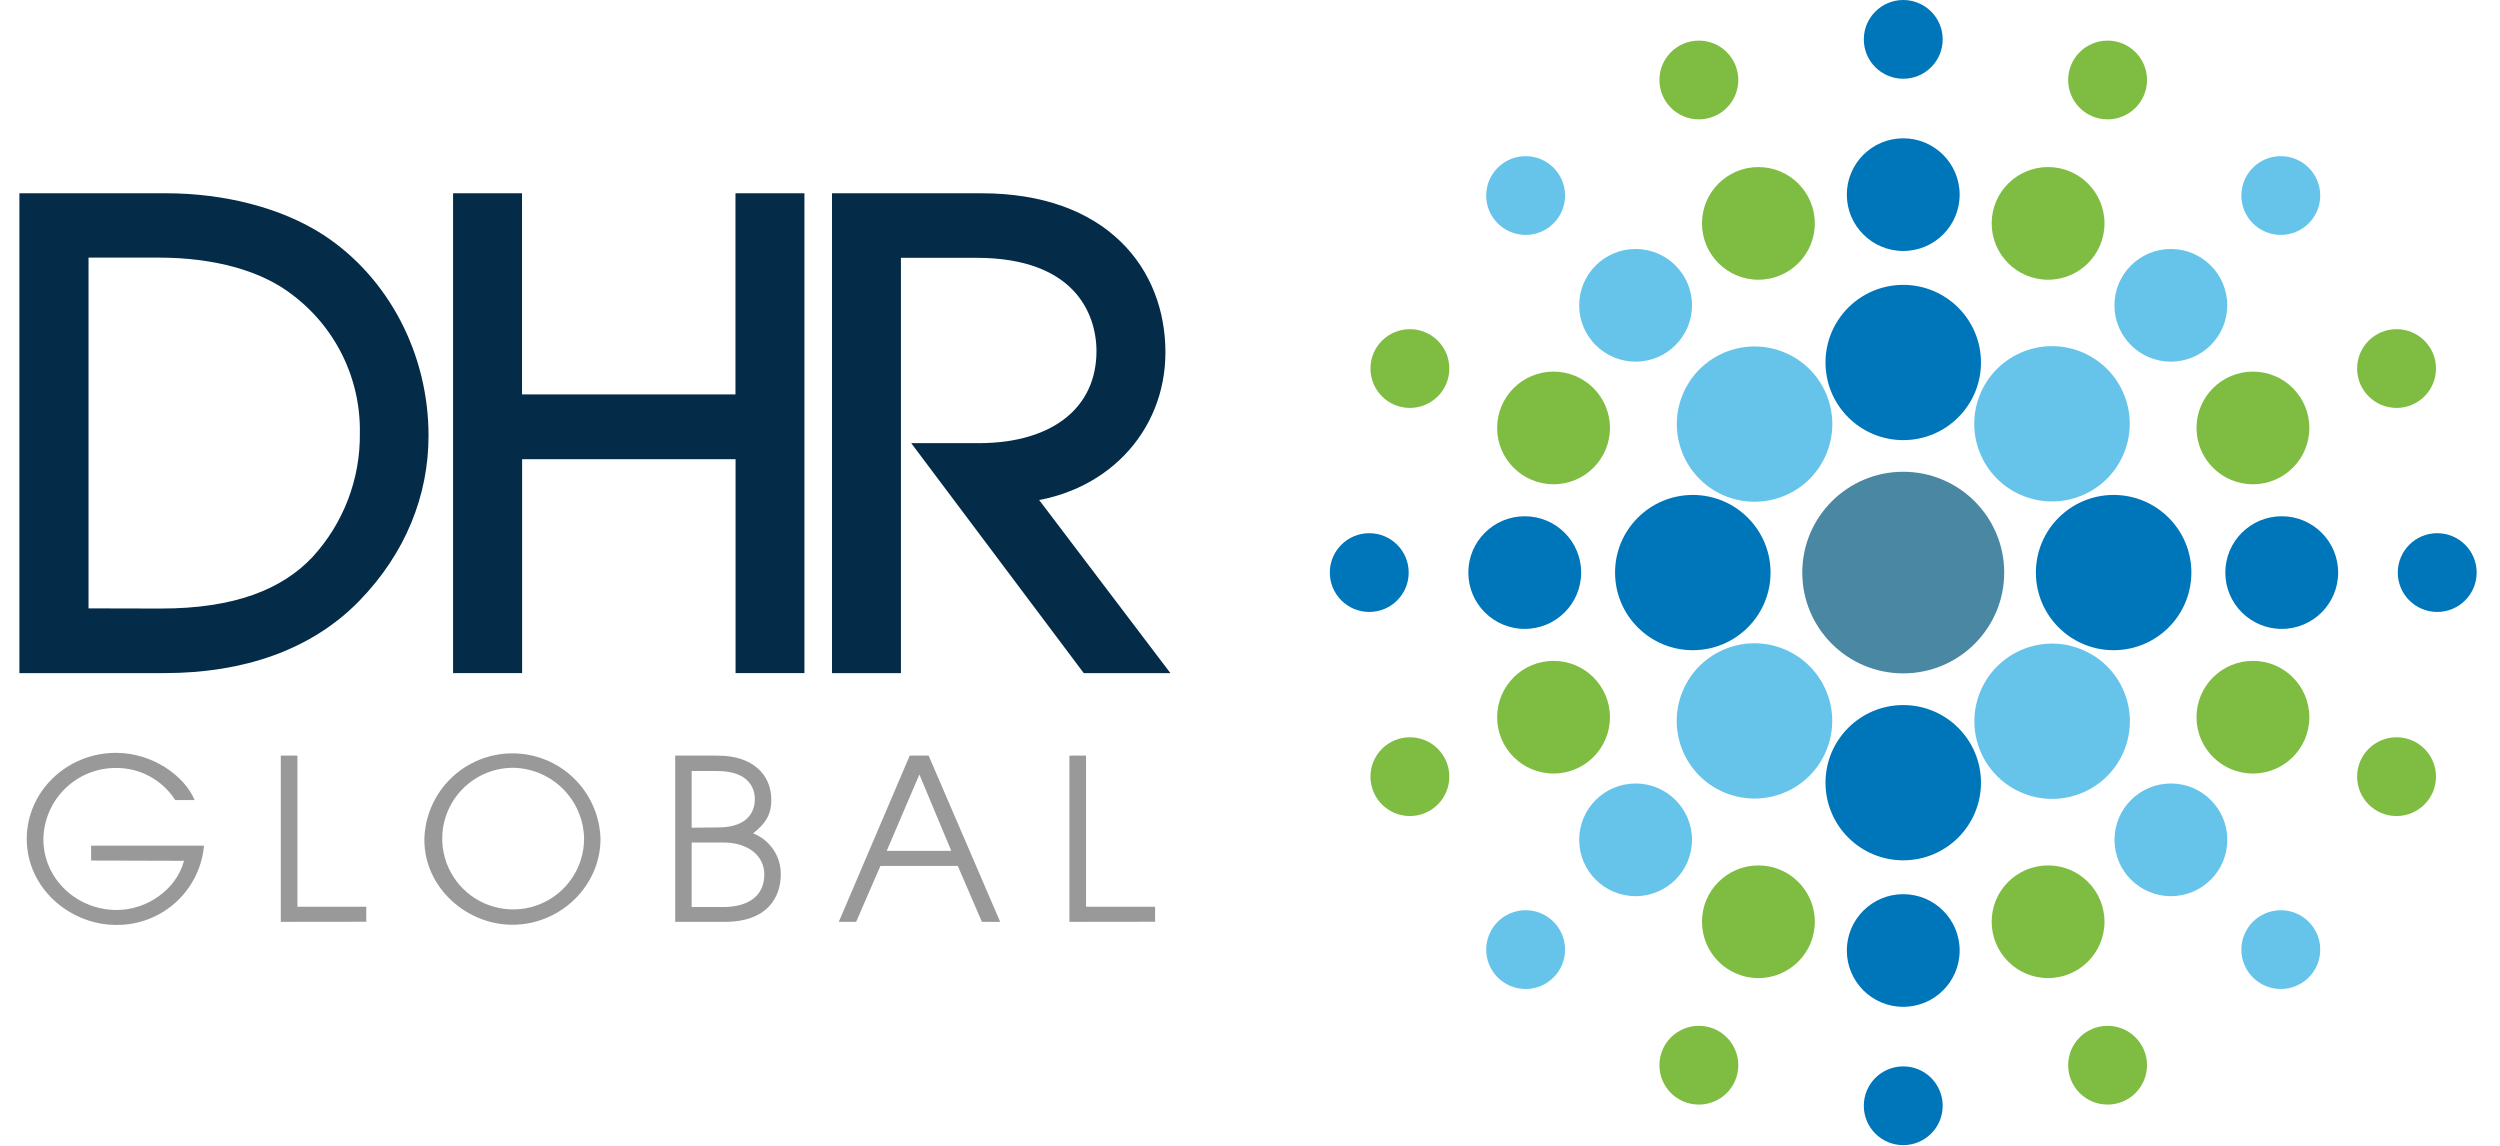
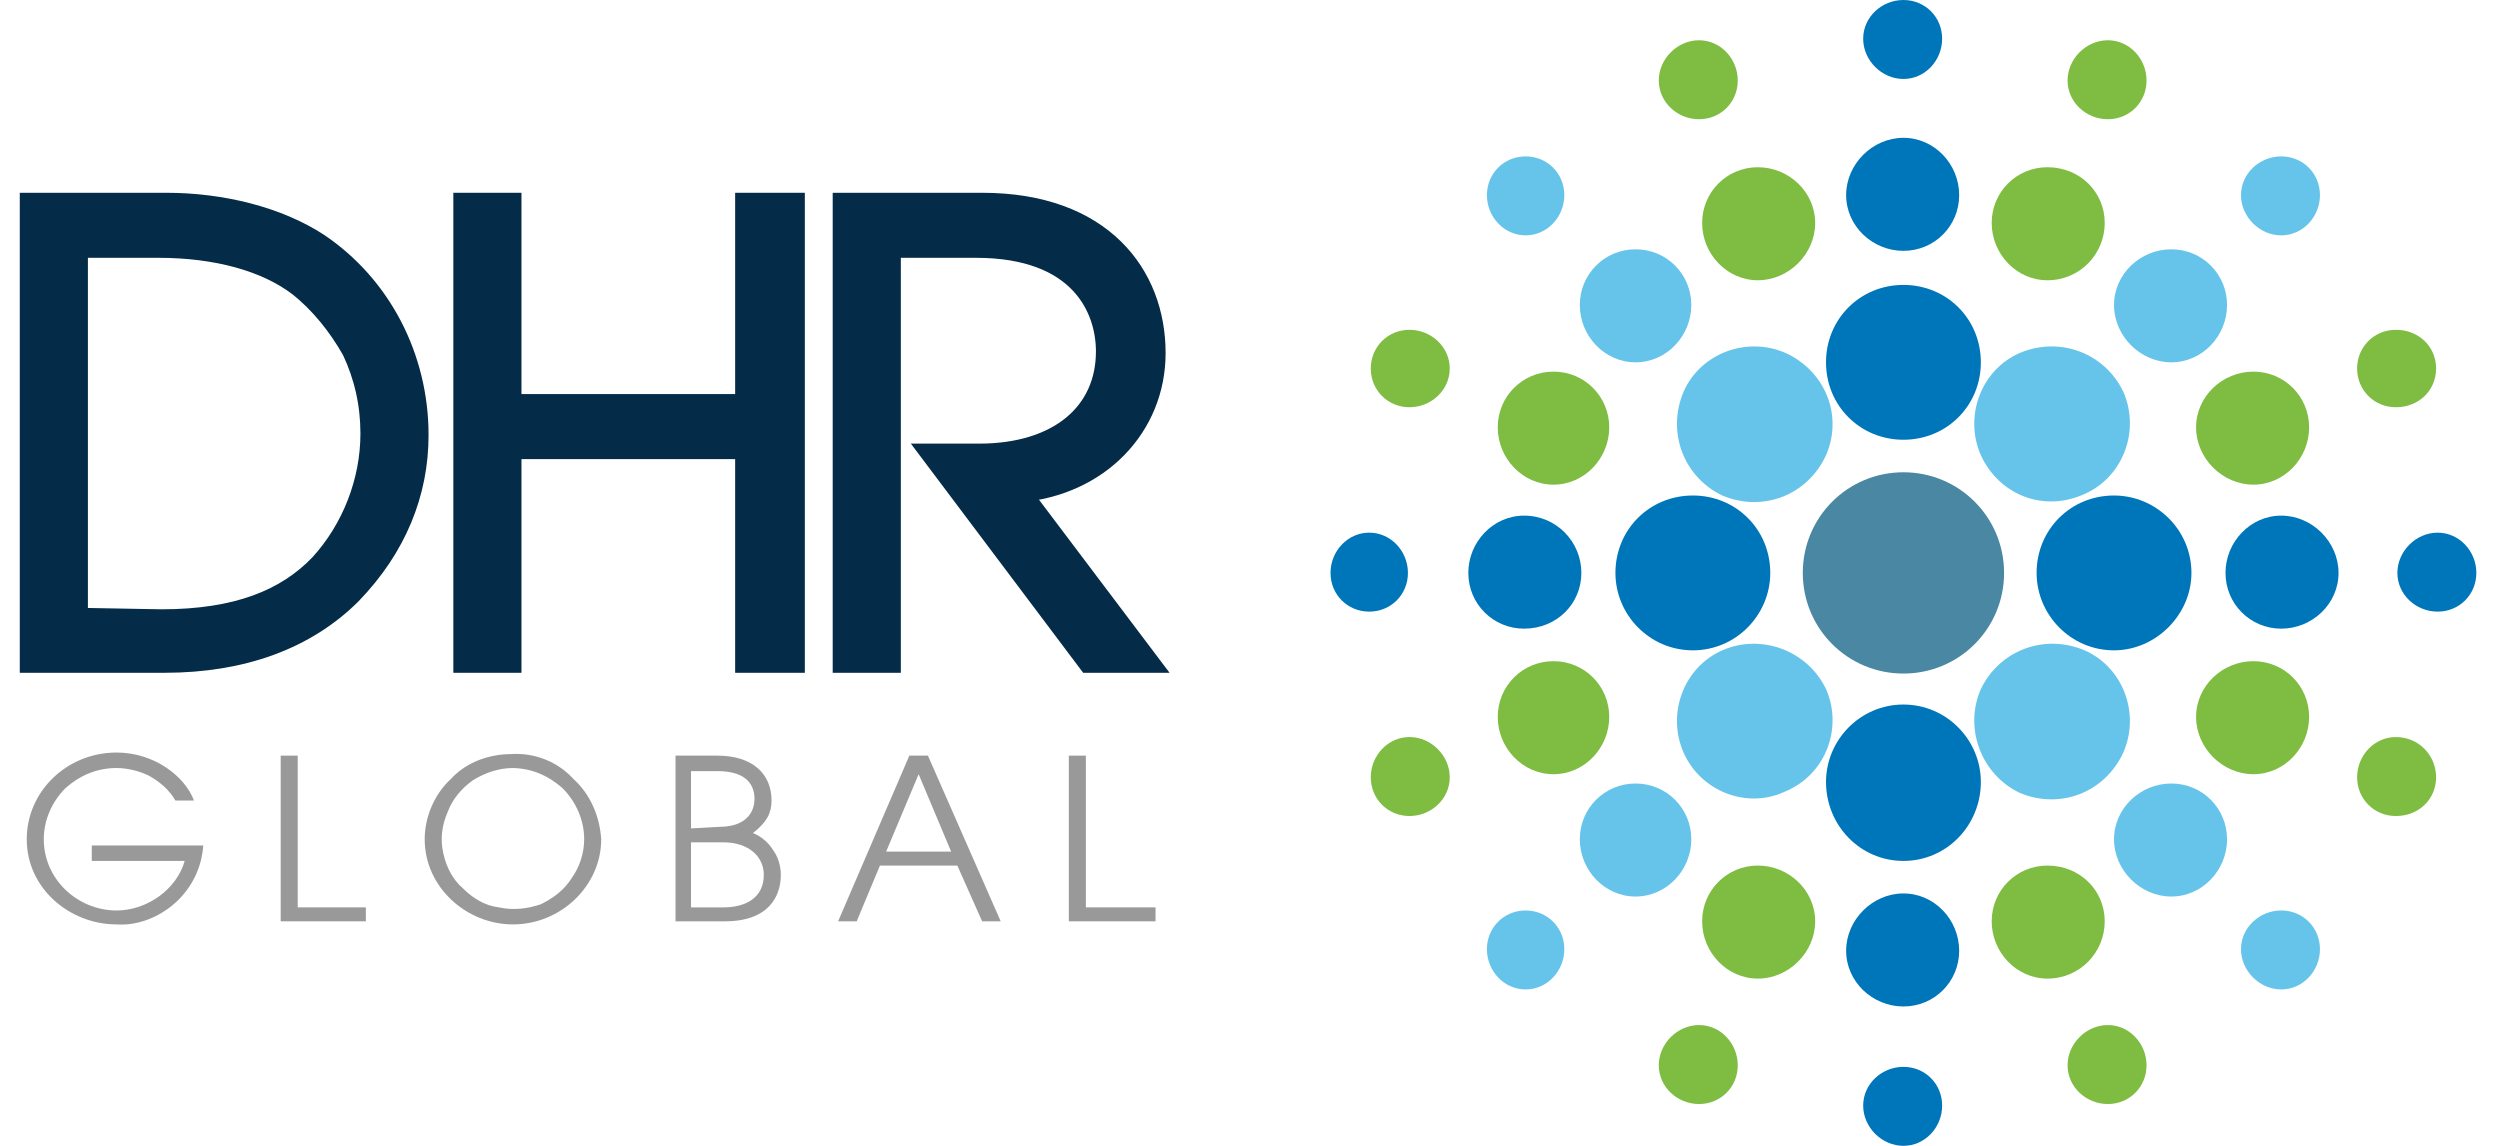
<svg xmlns="http://www.w3.org/2000/svg" width="120" height="55" viewBox="0 0 160 74" fill="none">
-   <path d="M122.187 43.488C125.788 43.488 128.708 40.573 128.708 36.978C128.708 33.382 125.788 30.467 122.187 30.467C118.586 30.467 115.667 33.382 115.667 36.978C115.667 40.573 118.586 43.488 122.187 43.488Z" fill="#4A87A2" />
-   <path d="M122.187 55.561C124.96 55.561 127.208 53.316 127.208 50.548C127.208 47.779 124.96 45.534 122.187 45.534C119.414 45.534 117.167 47.779 117.167 50.548C117.167 53.316 119.414 55.561 122.187 55.561Z" fill="#0076BA" />
-   <path d="M114.64 51.13C117.168 49.994 118.296 47.027 117.159 44.502C116.021 41.977 113.049 40.85 110.52 41.986C107.991 43.122 106.864 46.09 108.001 48.615C109.139 51.14 112.111 52.266 114.64 51.13Z" fill="#66C4EA" />
-   <path d="M108.597 41.991C111.37 41.991 113.618 39.746 113.618 36.978C113.618 34.209 111.37 31.964 108.597 31.964C105.824 31.964 103.576 34.209 103.576 36.978C103.576 39.746 105.824 41.991 108.597 41.991Z" fill="#0076BA" />
-   <path d="M117.165 29.446C118.303 26.921 117.175 23.953 114.646 22.817C112.117 21.682 109.145 22.808 108.008 25.333C106.87 27.858 107.998 30.826 110.527 31.962C113.056 33.097 116.028 31.971 117.165 29.446Z" fill="#66C4EA" />
-   <path d="M122.187 28.424C124.96 28.424 127.208 26.179 127.208 23.411C127.208 20.642 124.96 18.397 122.187 18.397C119.414 18.397 117.167 20.642 117.167 23.411C117.167 26.179 119.414 28.424 122.187 28.424Z" fill="#0076BA" />
-   <path d="M133.854 31.942C136.383 30.806 137.511 27.838 136.374 25.313C135.236 22.788 132.264 21.662 129.735 22.798C127.206 23.934 126.078 26.901 127.216 29.427C128.354 31.952 131.326 33.078 133.854 31.942Z" fill="#66C4EA" />
-   <path d="M135.775 41.991C138.548 41.991 140.796 39.746 140.796 36.978C140.796 34.209 138.548 31.964 135.775 31.964C133.002 31.964 130.754 34.209 130.754 36.978C130.754 39.746 133.002 41.991 135.775 41.991Z" fill="#0076BA" />
-   <path d="M136.382 48.637C137.52 46.112 136.392 43.144 133.863 42.008C131.334 40.872 128.362 41.998 127.225 44.523C126.087 47.048 127.215 50.016 129.744 51.152C132.273 52.288 135.245 51.162 136.382 48.637Z" fill="#66C4EA" />
-   <path d="M122.188 65.023C124.2 65.023 125.831 63.395 125.831 61.385C125.831 59.376 124.2 57.747 122.188 57.747C120.175 57.747 118.544 59.376 118.544 61.385C118.544 63.395 120.175 65.023 122.188 65.023Z" fill="#0076BA" />
-   <path d="M112.833 63.166C114.845 63.166 116.477 61.538 116.477 59.528C116.477 57.519 114.845 55.89 112.833 55.89C110.821 55.89 109.19 57.519 109.19 59.528C109.19 61.538 110.821 63.166 112.833 63.166Z" fill="#7FBC42" />
-   <path d="M104.902 57.876C106.915 57.876 108.546 56.247 108.546 54.237C108.546 52.228 106.915 50.599 104.902 50.599C102.89 50.599 101.259 52.228 101.259 54.237C101.259 56.247 102.89 57.876 104.902 57.876Z" fill="#66C4EA" />
-   <path d="M99.603 49.956C101.616 49.956 103.247 48.327 103.247 46.318C103.247 44.309 101.616 42.68 99.603 42.68C97.591 42.68 95.96 44.309 95.96 46.318C95.96 48.327 97.591 49.956 99.603 49.956Z" fill="#7FBC42" />
-   <path d="M97.743 40.616C99.756 40.616 101.387 38.987 101.387 36.978C101.387 34.968 99.756 33.34 97.743 33.34C95.731 33.34 94.1 34.968 94.1 36.978C94.1 38.987 95.731 40.616 97.743 40.616Z" fill="#0076BA" />
-   <path d="M99.603 31.275C101.616 31.275 103.247 29.646 103.247 27.637C103.247 25.628 101.616 23.999 99.603 23.999C97.591 23.999 95.96 25.628 95.96 27.637C95.96 29.646 97.591 31.275 99.603 31.275Z" fill="#7FBC42" />
-   <path d="M104.902 23.356C106.915 23.356 108.546 21.727 108.546 19.718C108.546 17.709 106.915 16.08 104.902 16.08C102.89 16.08 101.259 17.709 101.259 19.718C101.259 21.727 102.89 23.356 104.902 23.356Z" fill="#66C4EA" />
-   <path d="M112.833 18.065C114.845 18.065 116.477 16.436 116.477 14.427C116.477 12.418 114.845 10.789 112.833 10.789C110.821 10.789 109.19 12.418 109.19 14.427C109.19 16.436 110.821 18.065 112.833 18.065Z" fill="#7FBC42" />
-   <path d="M122.188 16.208C124.2 16.208 125.831 14.579 125.831 12.57C125.831 10.561 124.2 8.932 122.188 8.932C120.175 8.932 118.544 10.561 118.544 12.57C118.544 14.579 120.175 16.208 122.188 16.208Z" fill="#0076BA" />
-   <path d="M131.542 18.065C133.554 18.065 135.185 16.436 135.185 14.427C135.185 12.418 133.554 10.789 131.542 10.789C129.53 10.789 127.898 12.418 127.898 14.427C127.898 16.436 129.53 18.065 131.542 18.065Z" fill="#7FBC42" />
-   <path d="M139.47 23.356C141.482 23.356 143.113 21.727 143.113 19.718C143.113 17.709 141.482 16.08 139.47 16.08C137.458 16.08 135.827 17.709 135.827 19.718C135.827 21.727 137.458 23.356 139.47 23.356Z" fill="#66C4EA" />
-   <path d="M144.772 31.275C146.784 31.275 148.415 29.646 148.415 27.637C148.415 25.628 146.784 23.999 144.772 23.999C142.759 23.999 141.128 25.628 141.128 27.637C141.128 29.646 142.759 31.275 144.772 31.275Z" fill="#7FBC42" />
-   <path d="M146.631 40.616C148.644 40.616 150.275 38.987 150.275 36.978C150.275 34.968 148.644 33.34 146.631 33.34C144.619 33.34 142.988 34.968 142.988 36.978C142.988 38.987 144.619 40.616 146.631 40.616Z" fill="#0076BA" />
-   <path d="M144.772 49.956C146.784 49.956 148.415 48.327 148.415 46.318C148.415 44.309 146.784 42.68 144.772 42.68C142.759 42.68 141.128 44.309 141.128 46.318C141.128 48.327 142.759 49.956 144.772 49.956Z" fill="#7FBC42" />
-   <path d="M139.473 57.876C141.485 57.876 143.117 56.247 143.117 54.237C143.117 52.228 141.485 50.599 139.473 50.599C137.461 50.599 135.83 52.228 135.83 54.237C135.83 56.247 137.461 57.876 139.473 57.876Z" fill="#66C4EA" />
-   <path d="M131.542 63.166C133.554 63.166 135.185 61.538 135.185 59.528C135.185 57.519 133.554 55.89 131.542 55.89C129.53 55.89 127.898 57.519 127.898 59.528C127.898 61.538 129.53 63.166 131.542 63.166Z" fill="#7FBC42" />
-   <path d="M122.188 73.955C123.594 73.955 124.735 72.817 124.735 71.412C124.735 70.007 123.594 68.869 122.188 68.869C120.781 68.869 119.641 70.007 119.641 71.412C119.641 72.817 120.781 73.955 122.188 73.955Z" fill="#0076BA" />
-   <path d="M108.988 71.336C110.395 71.336 111.535 70.197 111.535 68.793C111.535 67.388 110.395 66.249 108.988 66.249C107.581 66.249 106.441 67.388 106.441 68.793C106.441 70.197 107.581 71.336 108.988 71.336Z" fill="#7FBC42" />
-   <path d="M97.801 63.871C99.208 63.871 100.348 62.732 100.348 61.328C100.348 59.923 99.208 58.784 97.801 58.784C96.395 58.784 95.254 59.923 95.254 61.328C95.254 62.732 96.395 63.871 97.801 63.871Z" fill="#66C4EA" />
-   <path d="M90.326 52.701C91.732 52.701 92.873 51.562 92.873 50.157C92.873 48.753 91.732 47.614 90.326 47.614C88.919 47.614 87.779 48.753 87.779 50.157C87.779 51.562 88.919 52.701 90.326 52.701Z" fill="#7FBC42" />
-   <path d="M87.702 39.521C89.109 39.521 90.249 38.382 90.249 36.978C90.249 35.573 89.109 34.434 87.702 34.434C86.295 34.434 85.155 35.573 85.155 36.978C85.155 38.382 86.295 39.521 87.702 39.521Z" fill="#0076BA" />
-   <path d="M90.326 26.344C91.732 26.344 92.873 25.206 92.873 23.801C92.873 22.396 91.732 21.258 90.326 21.258C88.919 21.258 87.779 22.396 87.779 23.801C87.779 25.206 88.919 26.344 90.326 26.344Z" fill="#7FBC42" />
-   <path d="M97.801 15.171C99.208 15.171 100.348 14.032 100.348 12.628C100.348 11.223 99.208 10.085 97.801 10.085C96.395 10.085 95.254 11.223 95.254 12.628C95.254 14.032 96.395 15.171 97.801 15.171Z" fill="#66C4EA" />
-   <path d="M108.988 7.709C110.395 7.709 111.535 6.57 111.535 5.166C111.535 3.761 110.395 2.623 108.988 2.623C107.581 2.623 106.441 3.761 106.441 5.166C106.441 6.57 107.581 7.709 108.988 7.709Z" fill="#7FBC42" />
-   <path d="M122.188 5.086C123.594 5.086 124.735 3.948 124.735 2.543C124.735 1.139 123.594 0 122.188 0C120.781 0 119.641 1.139 119.641 2.543C119.641 3.948 120.781 5.086 122.188 5.086Z" fill="#0076BA" />
-   <path d="M135.384 7.709C136.791 7.709 137.931 6.57 137.931 5.166C137.931 3.761 136.791 2.623 135.384 2.623C133.977 2.623 132.837 3.761 132.837 5.166C132.837 6.57 133.977 7.709 135.384 7.709Z" fill="#7FBC42" />
-   <path d="M146.571 15.171C147.977 15.171 149.118 14.032 149.118 12.628C149.118 11.223 147.977 10.085 146.571 10.085C145.164 10.085 144.024 11.223 144.024 12.628C144.024 14.032 145.164 15.171 146.571 15.171Z" fill="#66C4EA" />
-   <path d="M154.047 26.344C155.453 26.344 156.594 25.206 156.594 23.801C156.594 22.396 155.453 21.258 154.047 21.258C152.64 21.258 151.5 22.396 151.5 23.801C151.5 25.206 152.64 26.344 154.047 26.344Z" fill="#7FBC42" />
-   <path d="M156.673 39.521C158.08 39.521 159.22 38.382 159.22 36.978C159.22 35.573 158.08 34.434 156.673 34.434C155.267 34.434 154.126 35.573 154.126 36.978C154.126 38.382 155.267 39.521 156.673 39.521Z" fill="#0076BA" />
-   <path d="M154.047 52.701C155.453 52.701 156.594 51.562 156.594 50.157C156.594 48.753 155.453 47.614 154.047 47.614C152.64 47.614 151.5 48.753 151.5 50.157C151.5 51.562 152.64 52.701 154.047 52.701Z" fill="#7FBC42" />
-   <path d="M146.571 63.871C147.977 63.871 149.118 62.732 149.118 61.328C149.118 59.923 147.977 58.784 146.571 58.784C145.164 58.784 144.024 59.923 144.024 61.328C144.024 62.732 145.164 63.871 146.571 63.871Z" fill="#66C4EA" />
-   <path d="M135.384 71.336C136.791 71.336 137.931 70.197 137.931 68.793C137.931 67.388 136.791 66.249 135.384 66.249C133.977 66.249 132.837 67.388 132.837 68.793C132.837 70.197 133.977 71.336 135.384 71.336Z" fill="#7FBC42" />
-   <path d="M1.275 42.72V13.232H10.012C13.564 13.232 17.155 14.107 19.785 15.821C23.776 18.452 26.198 23.139 26.198 28.134C26.198 31.794 24.799 35.346 21.923 38.298C19.046 41.25 14.883 42.72 9.893 42.72H1.275ZM9.655 40.051C14.562 40.051 17.836 38.774 19.989 36.502C22.132 34.177 23.303 31.122 23.263 27.963C23.292 26.111 22.88 24.278 22.062 22.616C21.243 20.953 20.041 19.509 18.554 18.4C16.477 16.805 13.326 15.888 9.536 15.888H4.24V40.039L9.655 40.051Z" fill="#042B48" stroke="#042B48" stroke-width="1.5" stroke-miterlimit="10" />
-   <path d="M47.527 42.72V28.906H32.242V42.72H29.283V13.232H32.236V26.222H47.521V13.232H50.474V42.72H47.527Z" fill="#042B48" stroke="#042B48" stroke-width="1.5" stroke-miterlimit="10" />
-   <path d="M69.638 42.72L59.621 29.369H62.495C67.72 29.369 70.835 26.701 70.835 22.676C70.835 19.886 69.119 15.9 62.333 15.9H56.707V42.72H53.754V13.232H62.653C70.356 13.232 73.788 17.775 73.788 22.755C73.788 27.537 70.197 31.324 65.008 31.72L73.349 42.72H69.638Z" fill="#042B48" stroke="#042B48" stroke-width="1.5" stroke-miterlimit="10" />
-   <path d="M5.156 55.576V54.613H12.449C12.322 56.024 11.667 57.335 10.614 58.284C9.561 59.233 8.188 59.751 6.769 59.733C3.819 59.733 1 57.385 1 54.177C1 51.103 3.602 48.62 6.754 48.62C9.166 48.62 11.216 50.145 11.839 51.67H10.589C10.18 51.03 9.615 50.505 8.947 50.142C8.279 49.779 7.529 49.592 6.769 49.596C5.538 49.591 4.354 50.07 3.475 50.931C2.596 51.793 2.093 52.965 2.075 54.195C2.075 56.79 4.256 58.769 6.812 58.769C8.76 58.769 10.663 57.449 11.158 55.592L5.156 55.576Z" fill="#999999" />
-   <path d="M17.406 59.535V48.8H18.481V58.559H22.928V59.528L17.406 59.535Z" fill="#999999" />
-   <path d="M32.358 59.723C29.423 59.723 26.678 57.345 26.678 54.234C26.704 52.75 27.311 51.335 28.368 50.292C29.426 49.249 30.851 48.66 32.337 48.653C33.824 48.645 35.255 49.219 36.323 50.251C37.391 51.284 38.013 52.693 38.054 54.176C38.054 57.199 35.482 59.723 32.358 59.723ZM32.358 49.584C31.456 49.595 30.576 49.872 29.831 50.38C29.085 50.888 28.507 51.605 28.168 52.44C27.829 53.275 27.744 54.192 27.925 55.075C28.106 55.958 28.544 56.768 29.185 57.403C29.825 58.038 30.639 58.47 31.524 58.645C32.41 58.82 33.328 58.73 34.162 58.386C34.996 58.042 35.71 57.459 36.214 56.711C36.718 55.964 36.989 55.084 36.994 54.183C36.98 52.959 36.483 51.789 35.611 50.929C34.739 50.068 33.563 49.585 32.337 49.584H32.358Z" fill="#999999" />
-   <path d="M42.879 59.535V48.8H45.628C47.882 48.8 49.085 50.02 49.085 51.658C49.085 52.542 48.78 53.137 47.909 53.82C48.44 54.027 48.895 54.391 49.215 54.862C49.534 55.334 49.702 55.891 49.696 56.461C49.696 57.924 48.868 59.535 46.065 59.535H42.879ZM45.656 53.436C47.717 53.436 48.022 52.246 48.022 51.624C48.022 50.825 47.558 49.794 45.579 49.794H43.942V53.454L45.656 53.436ZM45.988 58.577C47.369 58.577 48.633 58.025 48.633 56.473C48.633 55.253 47.573 54.411 45.988 54.411H43.942V58.577H45.988Z" fill="#999999" />
-   <path d="M62.684 59.535L61.13 55.924H56.131L54.564 59.535H53.443L58.024 48.8H59.246L63.866 59.535H62.684ZM58.647 50.017L56.54 54.951H60.709L58.647 50.017Z" fill="#999999" />
-   <path d="M68.337 59.535V48.8H69.412V58.559H73.871V59.528L68.337 59.535Z" fill="#999999" />
+   <path d="M 122.2 43.5 C 125.8 43.5 128.7 40.6 128.7 37 C 128.7 33.4 125.8 30.5 122.2 30.5 C 118.6 30.5 115.7 33.4 115.7 37 C 115.7 40.6 118.6 43.5 122.2 43.5 Z" fill="#4a87a2" />
+   <path d="M 122.2 55.6 C 125 55.6 127.2 53.3 127.2 50.5 C 127.2 47.8 125 45.5 122.2 45.5 C 119.4 45.5 117.2 47.8 117.2 50.5 C 117.2 53.3 119.4 55.6 122.2 55.6 Z" fill="#0076ba" />
+   <path d="M 114.6 51.1 C 117.2 50 118.3 47 117.2 44.5 C 116 42 113 40.9 110.5 42 C 108 43.1 106.9 46.1 108 48.6 C 109.1 51.1 112.1 52.3 114.6 51.1 Z" fill="#66c4ea" />
+   <path d="M 108.6 42 C 111.4 42 113.6 39.7 113.6 37 C 113.6 34.2 111.4 32 108.6 32 C 105.8 32 103.6 34.2 103.6 37 C 103.6 39.7 105.8 42 108.6 42 Z" fill="#0076ba" />
+   <path d="M 117.2 29.4 C 118.3 26.9 117.2 24 114.6 22.8 C 112.1 21.7 109.1 22.8 108 25.3 C 106.9 27.9 108 30.8 110.5 32 C 113.1 33.1 116 32 117.2 29.4 Z" fill="#66c4ea" />
+   <path d="M 122.2 28.4 C 125 28.4 127.2 26.2 127.2 23.4 C 127.2 20.6 125 18.4 122.2 18.4 C 119.4 18.4 117.2 20.6 117.2 23.4 C 117.2 26.2 119.4 28.4 122.2 28.4 Z" fill="#0076ba" />
+   <path d="M 133.9 31.9 C 136.4 30.8 137.5 27.8 136.4 25.3 C 135.2 22.8 132.3 21.7 129.7 22.8 C 127.2 23.9 126.1 26.9 127.2 29.4 C 128.4 32 131.3 33.1 133.9 31.9 Z" fill="#66c4ea" />
+   <path d="M 135.8 42 C 138.5 42 140.8 39.7 140.8 37 C 140.8 34.2 138.5 32 135.8 32 C 133 32 130.8 34.2 130.8 37 C 130.8 39.7 133 42 135.8 42 Z" fill="#0076ba" />
+   <path d="M 136.4 48.6 C 137.5 46.1 136.4 43.1 133.9 42 C 131.3 40.9 128.4 42 127.2 44.5 C 126.1 47 127.2 50 129.7 51.2 C 132.3 52.3 135.2 51.2 136.4 48.6 Z" fill="#66c4ea" />
+   <path d="M 122.2 65 C 124.2 65 125.8 63.4 125.8 61.4 C 125.8 59.4 124.2 57.7 122.2 57.7 C 120.2 57.7 118.5 59.4 118.5 61.4 C 118.5 63.4 120.2 65 122.2 65 Z" fill="#0076ba" />
+   <path d="M 112.8 63.2 C 114.8 63.2 116.5 61.5 116.5 59.5 C 116.5 57.5 114.8 55.9 112.8 55.9 C 110.8 55.9 109.2 57.5 109.2 59.5 C 109.2 61.5 110.8 63.2 112.8 63.2 Z" fill="#7fbc42" />
+   <path d="M 104.9 57.9 C 106.9 57.9 108.5 56.2 108.5 54.2 C 108.5 52.2 106.9 50.6 104.9 50.6 C 102.9 50.6 101.3 52.2 101.3 54.2 C 101.3 56.2 102.9 57.9 104.9 57.9 Z" fill="#66c4ea" />
+   <path d="M 99.6 50 C 101.6 50 103.2 48.3 103.2 46.3 C 103.2 44.3 101.6 42.7 99.6 42.7 C 97.6 42.7 96 44.3 96 46.3 C 96 48.3 97.6 50 99.6 50 Z" fill="#7fbc42" />
+   <path d="M 97.7 40.6 C 99.8 40.6 101.4 39 101.4 37 C 101.4 35 99.8 33.3 97.7 33.3 C 95.7 33.3 94.1 35 94.1 37 C 94.1 39 95.7 40.6 97.7 40.6 Z" fill="#0076ba" />
+   <path d="M 99.6 31.3 C 101.6 31.3 103.2 29.6 103.2 27.6 C 103.2 25.6 101.6 24 99.6 24 C 97.6 24 96 25.6 96 27.6 C 96 29.6 97.6 31.3 99.6 31.3 Z" fill="#7fbc42" />
+   <path d="M 104.9 23.4 C 106.9 23.4 108.5 21.7 108.5 19.7 C 108.5 17.7 106.9 16.1 104.9 16.1 C 102.9 16.1 101.3 17.7 101.3 19.7 C 101.3 21.7 102.9 23.4 104.9 23.4 Z" fill="#66c4ea" />
+   <path d="M 112.8 18.1 C 114.8 18.1 116.5 16.4 116.5 14.4 C 116.5 12.4 114.8 10.8 112.8 10.8 C 110.8 10.8 109.2 12.4 109.2 14.4 C 109.2 16.4 110.8 18.1 112.8 18.1 Z" fill="#7fbc42" />
+   <path d="M 122.2 16.2 C 124.2 16.2 125.8 14.6 125.8 12.6 C 125.8 10.6 124.2 8.9 122.2 8.9 C 120.2 8.9 118.5 10.6 118.5 12.6 C 118.5 14.6 120.2 16.2 122.2 16.2 Z" fill="#0076ba" />
+   <path d="M 131.5 18.1 C 133.6 18.1 135.2 16.4 135.2 14.4 C 135.2 12.4 133.6 10.8 131.5 10.8 C 129.5 10.8 127.9 12.4 127.9 14.4 C 127.9 16.4 129.5 18.1 131.5 18.1 Z" fill="#7fbc42" />
+   <path d="M 139.5 23.4 C 141.5 23.4 143.1 21.7 143.1 19.7 C 143.1 17.7 141.5 16.1 139.5 16.1 C 137.5 16.1 135.8 17.7 135.8 19.7 C 135.8 21.7 137.5 23.4 139.5 23.4 Z" fill="#66c4ea" />
+   <path d="M 144.8 31.3 C 146.8 31.3 148.4 29.6 148.4 27.6 C 148.4 25.6 146.8 24 144.8 24 C 142.8 24 141.1 25.6 141.1 27.6 C 141.1 29.6 142.8 31.3 144.8 31.3 Z" fill="#7fbc42" />
+   <path d="M 146.6 40.6 C 148.6 40.6 150.3 39 150.3 37 C 150.3 35 148.6 33.3 146.6 33.3 C 144.6 33.3 143 35 143 37 C 143 39 144.6 40.6 146.6 40.6 Z" fill="#0076ba" />
+   <path d="M 144.8 50 C 146.8 50 148.4 48.3 148.4 46.3 C 148.4 44.3 146.8 42.7 144.8 42.7 C 142.8 42.7 141.1 44.3 141.1 46.3 C 141.1 48.3 142.8 50 144.8 50 Z" fill="#7fbc42" />
+   <path d="M 139.5 57.9 C 141.5 57.9 143.1 56.2 143.1 54.2 C 143.1 52.2 141.5 50.6 139.5 50.6 C 137.5 50.6 135.8 52.2 135.8 54.2 C 135.8 56.2 137.5 57.9 139.5 57.9 Z" fill="#66c4ea" />
+   <path d="M 131.5 63.2 C 133.6 63.2 135.2 61.5 135.2 59.5 C 135.2 57.5 133.6 55.9 131.5 55.9 C 129.5 55.9 127.9 57.5 127.9 59.5 C 127.9 61.5 129.5 63.2 131.5 63.2 Z" fill="#7fbc42" />
+   <path d="M 122.2 74 C 123.6 74 124.7 72.8 124.7 71.4 C 124.7 70 123.6 68.9 122.2 68.9 C 120.8 68.9 119.6 70 119.6 71.4 C 119.6 72.8 120.8 74 122.2 74 Z" fill="#0076ba" />
+   <path d="M 109 71.3 C 110.4 71.3 111.5 70.2 111.5 68.8 C 111.5 67.4 110.4 66.2 109 66.2 C 107.6 66.2 106.4 67.4 106.4 68.8 C 106.4 70.2 107.6 71.3 109 71.3 Z" fill="#7fbc42" />
+   <path d="M 97.8 63.9 C 99.2 63.9 100.3 62.7 100.3 61.3 C 100.3 59.9 99.2 58.8 97.8 58.8 C 96.4 58.8 95.3 59.9 95.3 61.3 C 95.3 62.7 96.4 63.9 97.8 63.9 Z" fill="#66c4ea" />
+   <path d="M 90.3 52.7 C 91.7 52.7 92.9 51.6 92.9 50.2 C 92.9 48.8 91.7 47.6 90.3 47.6 C 88.9 47.6 87.8 48.8 87.8 50.2 C 87.8 51.6 88.9 52.7 90.3 52.7 Z" fill="#7fbc42" />
+   <path d="M 87.7 39.5 C 89.1 39.5 90.2 38.4 90.2 37 C 90.2 35.6 89.1 34.4 87.7 34.4 C 86.3 34.4 85.2 35.6 85.2 37 C 85.2 38.4 86.3 39.5 87.7 39.5 Z" fill="#0076ba" />
+   <path d="M 90.3 26.3 C 91.7 26.3 92.9 25.2 92.9 23.8 C 92.9 22.4 91.7 21.3 90.3 21.3 C 88.9 21.3 87.8 22.4 87.8 23.8 C 87.8 25.2 88.9 26.3 90.3 26.3 Z" fill="#7fbc42" />
+   <path d="M 97.8 15.2 C 99.2 15.2 100.3 14 100.3 12.6 C 100.3 11.2 99.2 10.1 97.8 10.1 C 96.4 10.1 95.3 11.2 95.3 12.6 C 95.3 14 96.4 15.2 97.8 15.2 Z" fill="#66c4ea" />
+   <path d="M 109 7.7 C 110.4 7.7 111.5 6.6 111.5 5.2 C 111.5 3.8 110.4 2.6 109 2.6 C 107.6 2.6 106.4 3.8 106.4 5.2 C 106.4 6.6 107.6 7.7 109 7.7 Z" fill="#7fbc42" />
+   <path d="M 122.2 5.1 C 123.6 5.1 124.7 3.9 124.7 2.5 C 124.7 1.1 123.6 0 122.2 0 C 120.8 0 119.6 1.1 119.6 2.5 C 119.6 3.9 120.8 5.1 122.2 5.1 Z" fill="#0076ba" />
+   <path d="M 135.4 7.7 C 136.8 7.7 137.9 6.6 137.9 5.2 C 137.9 3.8 136.8 2.6 135.4 2.6 C 134 2.6 132.8 3.8 132.8 5.2 C 132.8 6.6 134 7.7 135.4 7.7 Z" fill="#7fbc42" />
+   <path d="M 146.6 15.2 C 148 15.2 149.1 14 149.1 12.6 C 149.1 11.2 148 10.1 146.6 10.1 C 145.2 10.1 144 11.2 144 12.6 C 144 14 145.2 15.2 146.6 15.2 Z" fill="#66c4ea" />
+   <path d="M 154 26.3 C 155.5 26.3 156.6 25.2 156.6 23.8 C 156.6 22.4 155.5 21.3 154 21.3 C 152.6 21.3 151.5 22.4 151.5 23.8 C 151.5 25.2 152.6 26.3 154 26.3 Z" fill="#7fbc42" />
+   <path d="M 156.7 39.5 C 158.1 39.5 159.2 38.4 159.2 37 C 159.2 35.6 158.1 34.4 156.7 34.4 C 155.3 34.4 154.1 35.6 154.1 37 C 154.1 38.4 155.3 39.5 156.7 39.5 Z" fill="#0076ba" />
+   <path d="M 154 52.7 C 155.5 52.7 156.6 51.6 156.6 50.2 C 156.6 48.8 155.5 47.6 154 47.6 C 152.6 47.6 151.5 48.8 151.5 50.2 C 151.5 51.6 152.6 52.7 154 52.7 Z" fill="#7fbc42" />
+   <path d="M 146.6 63.9 C 148 63.9 149.1 62.7 149.1 61.3 C 149.1 59.9 148 58.8 146.6 58.8 C 145.2 58.8 144 59.9 144 61.3 C 144 62.7 145.2 63.9 146.6 63.9 Z" fill="#66c4ea" />
+   <path d="M 135.4 71.3 C 136.8 71.3 137.9 70.2 137.9 68.8 C 137.9 67.4 136.8 66.2 135.4 66.2 C 134 66.2 132.8 67.4 132.8 68.8 C 132.8 70.2 134 71.3 135.4 71.3 Z" fill="#7fbc42" />
+   <path d="M 1.3 42.7 V 13.2 H 10 C 13.6 13.2 17.2 14.1 19.8 15.8 C 23.8 18.5 26.2 23.1 26.2 28.1 C 26.2 31.8 24.8 35.3 21.9 38.3 C 19 41.2 14.9 42.7 9.9 42.7 H 1.3 Z M 9.7 40.1 C 14.6 40.1 17.8 38.8 20 36.5 C 22.1 34.2 23.3 31.1 23.3 28 C 23.3 26.1 22.9 24.3 22.1 22.6 C 21.2 21 20 19.5 18.6 18.4 C 16.5 16.8 13.3 15.9 9.5 15.9 H 4.2 V 40 L 9.7 40.1 Z" fill="#042b48" stroke="#042b48" stroke-width="1.5" stroke-miterlimit="10" />
+   <path d="M 47.5 42.7 V 28.9 H 32.2 V 42.7 H 29.3 V 13.2 H 32.2 V 26.2 H 47.5 V 13.2 H 50.5 V 42.7 H 47.5 Z" fill="#042b48" stroke="#042b48" stroke-width="1.5" stroke-miterlimit="10" />
+   <path d="M 69.6 42.7 L 59.6 29.4 H 62.5 C 67.7 29.4 70.8 26.7 70.8 22.7 C 70.8 19.9 69.1 15.9 62.3 15.9 H 56.7 V 42.7 H 53.8 V 13.2 H 62.7 C 70.4 13.2 73.8 17.8 73.8 22.8 C 73.8 27.5 70.2 31.3 65 31.7 L 73.3 42.7 H 69.6 Z" fill="#042b48" stroke="#042b48" stroke-width="1.5" stroke-miterlimit="10" />
+   <path d="M 5.2 55.6 V 54.6 H 12.4 C 12.3 56 11.7 57.3 10.6 58.3 C 9.6 59.2 8.2 59.8 6.8 59.7 C 3.8 59.7 1 57.4 1 54.2 C 1 51.1 3.6 48.6 6.8 48.6 C 9.2 48.6 11.2 50.1 11.8 51.7 H 10.6 C 10.2 51 9.6 50.5 8.9 50.1 C 8.3 49.8 7.5 49.6 6.8 49.6 C 5.5 49.6 4.4 50.1 3.5 50.9 C 2.6 51.8 2.1 53 2.1 54.2 C 2.1 56.8 4.3 58.8 6.8 58.8 C 8.8 58.8 10.7 57.4 11.2 55.6 L 5.2 55.6 Z" fill="#999999" />
+   <path d="M 17.4 59.5 V 48.8 H 18.5 V 58.6 H 22.9 V 59.5 L 17.4 59.5 Z" fill="#999999" />
+   <path d="M 32.4 59.7 C 29.4 59.7 26.7 57.3 26.7 54.2 C 26.7 52.8 27.3 51.3 28.4 50.3 C 29.4 49.2 30.9 48.7 32.3 48.7 C 33.8 48.6 35.3 49.2 36.3 50.3 C 37.4 51.3 38 52.7 38.1 54.2 C 38.1 57.2 35.5 59.7 32.4 59.7 Z M 32.4 49.6 C 31.5 49.6 30.6 49.9 29.8 50.4 C 29.1 50.9 28.5 51.6 28.2 52.4 C 27.8 53.3 27.7 54.2 27.9 55.1 C 28.1 56 28.5 56.8 29.2 57.4 C 29.8 58 30.6 58.5 31.5 58.6 C 32.4 58.8 33.3 58.7 34.2 58.4 C 35 58 35.7 57.5 36.2 56.7 C 36.7 56 37 55.1 37 54.2 C 37 53 36.5 51.8 35.6 50.9 C 34.7 50.1 33.6 49.6 32.3 49.6 H 32.4 Z" fill="#999999" />
+   <path d="M 42.9 59.5 V 48.8 H 45.6 C 47.9 48.8 49.1 50 49.1 51.7 C 49.1 52.5 48.8 53.1 47.9 53.8 C 48.4 54 48.9 54.4 49.2 54.9 C 49.5 55.3 49.7 55.9 49.7 56.5 C 49.7 57.9 48.9 59.5 46.1 59.5 H 42.9 Z M 45.7 53.4 C 47.7 53.4 48 52.2 48 51.6 C 48 50.8 47.6 49.8 45.6 49.8 H 43.9 V 53.5 L 45.7 53.4 Z M 46 58.6 C 47.4 58.6 48.6 58 48.6 56.5 C 48.6 55.3 47.6 54.4 46 54.4 H 43.9 V 58.6 H 46 Z" fill="#999999" />
+   <path d="M 62.7 59.5 L 61.1 55.9 H 56.1 L 54.6 59.5 H 53.4 L 58 48.8 H 59.2 L 63.9 59.5 H 62.7 Z M 58.6 50 L 56.5 55 H 60.7 L 58.6 50 Z" fill="#999999" />
+   <path d="M 68.3 59.5 V 48.8 H 69.4 V 58.6 H 73.9 V 59.5 L 68.3 59.5 Z" fill="#999999" />
</svg>
